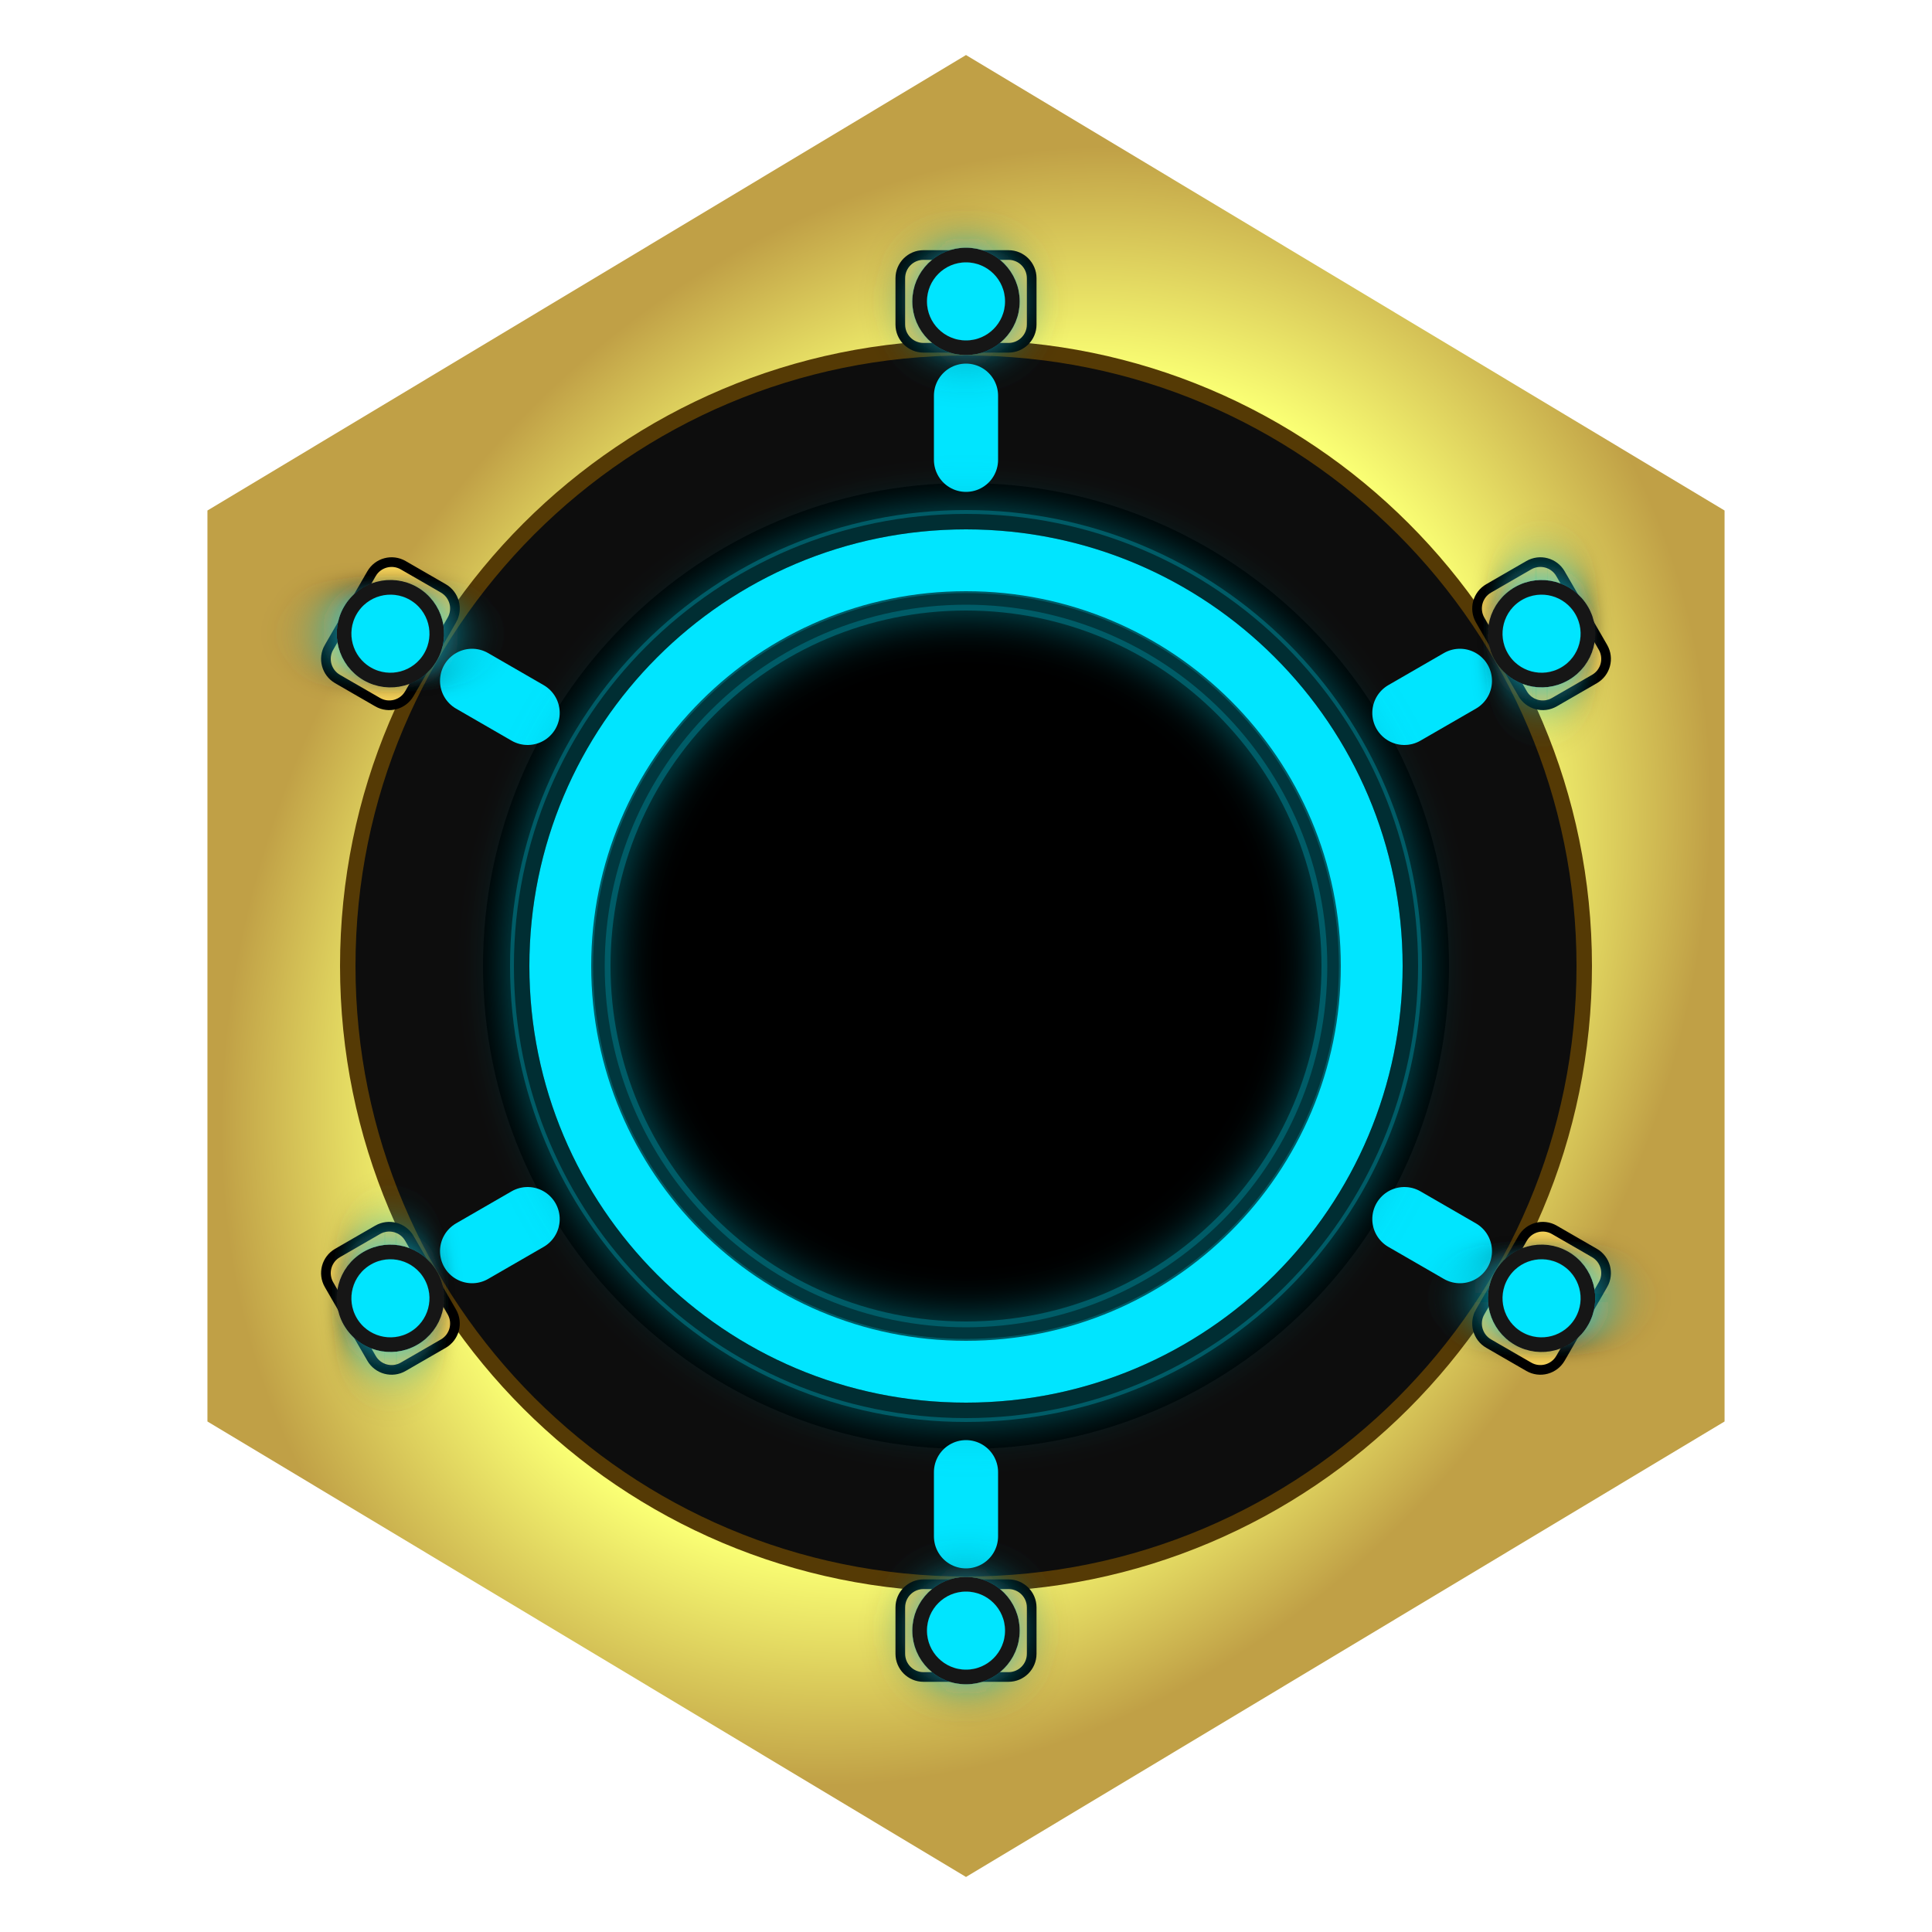
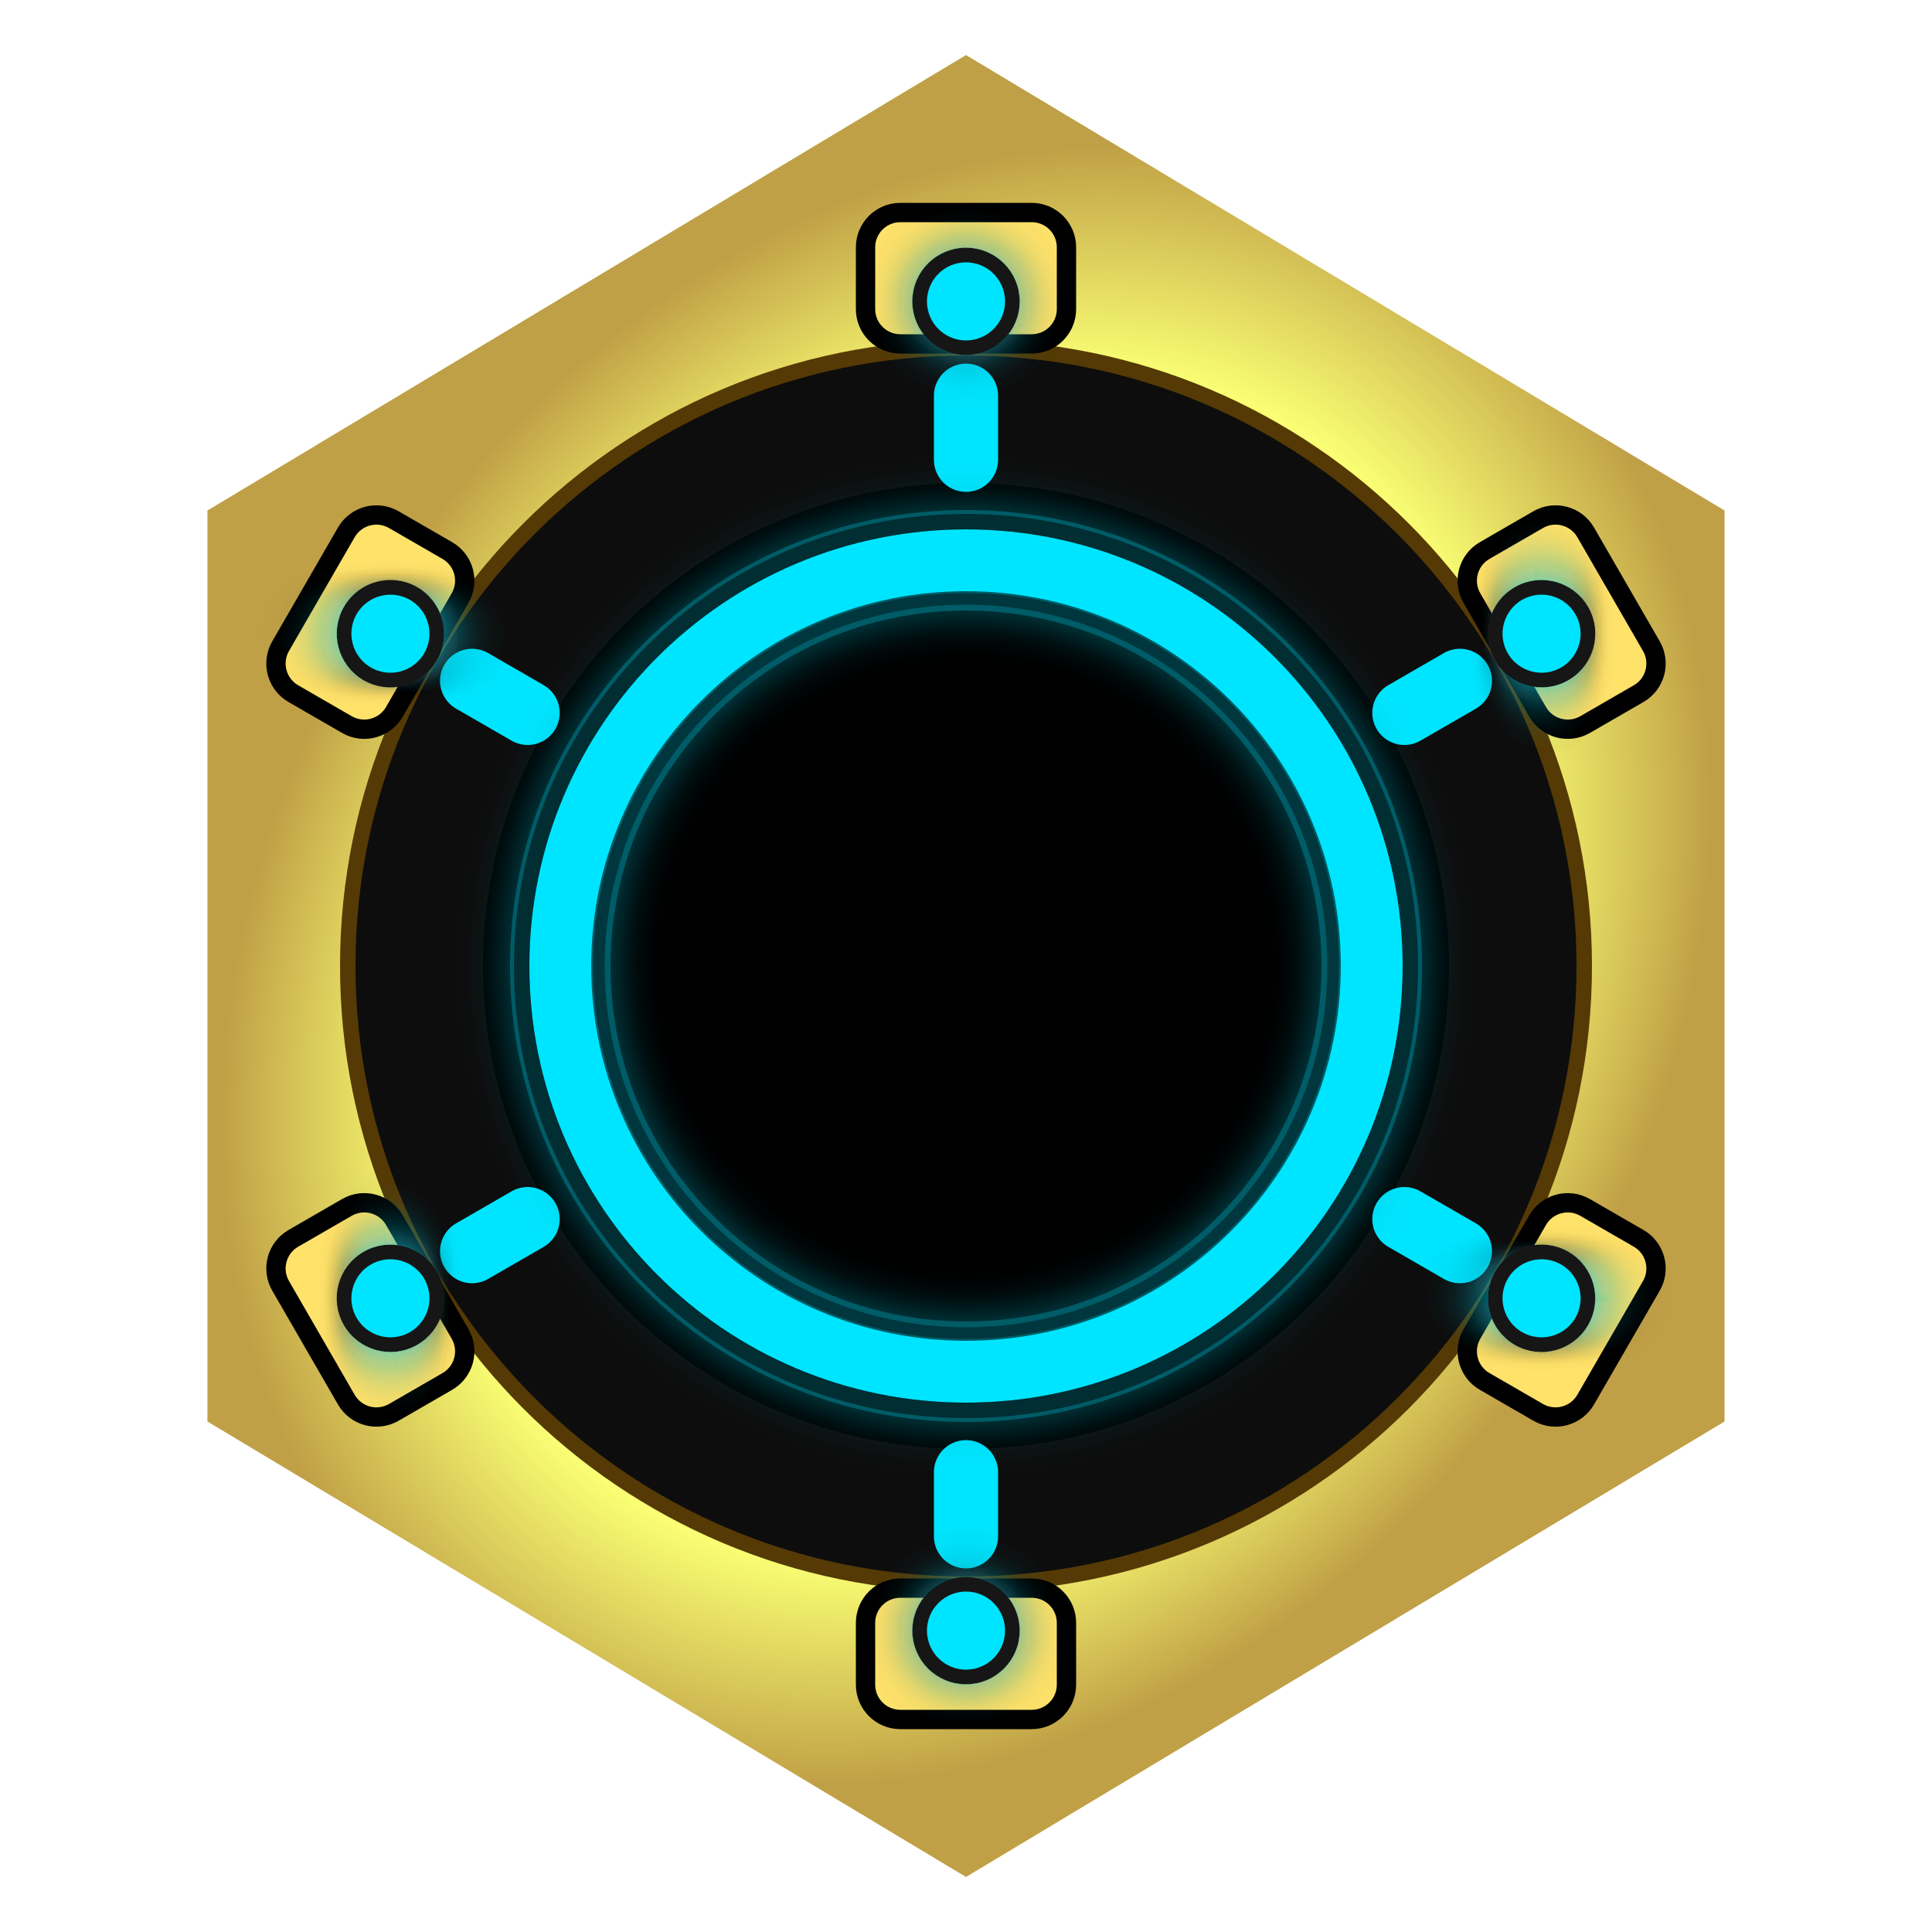
<svg xmlns="http://www.w3.org/2000/svg" xmlns:xlink="http://www.w3.org/1999/xlink" viewBox="0 0 500 500" width="100%" height="100%" version="1.1" id="svg17">
  <defs id="defs9">
    <filter id="dark-shadow" x="0" y="0" width="1" height="1">
      <feDropShadow dx="0" dy="4" stdDeviation="12" flood-color="#000000" flood-opacity="0.8" />
    </filter>
    <linearGradient id="gold-metallic" x1="78.562" y1="41.814" x2="459.535" y2="422.786" gradientTransform="scale(0.9292011,1.076193)" gradientUnits="userSpaceOnUse">
      <stop offset="0.618" stop-color="#ffffff" stop-opacity="0.6" id="stop3" style="stop-color:#faff74;stop-opacity:1;" />
      <stop offset="0.85" stop-color="#e5c158" id="stop2" style="stop-color:#c0a046;stop-opacity:1;" />
    </linearGradient>
    <linearGradient id="inner-bevel" x1="0%" y1="100%" x2="100%" y2="0%">
      <stop offset="0%" stop-color="#3a2802" id="stop6" />
      <stop offset="70%" stop-color="#ffd966" id="stop7" />
      <stop offset="100%" stop-color="#ffffff" id="stop8" />
    </linearGradient>
    <filter id="neon-glow" x="-0.679" y="-0.679" width="2.358" height="2.358">
      <feGaussianBlur stdDeviation="6" result="blur" id="feGaussianBlur8" />
      <feMerge id="feMerge9">
        <feMergeNode in="blur" id="feMergeNode8" />
        <feMergeNode in="SourceGraphic" id="feMergeNode9" />
      </feMerge>
    </filter>
    <radialGradient xlink:href="#gold-metallic" id="radialGradient17" cx="250" cy="250" fx="250" fy="250" r="177" gradientTransform="matrix(0.9110682,0.5496011,-0.7110994,1.096394,200.0078,-161.4989)" gradientUnits="userSpaceOnUse" />
  </defs>
  <rect width="500" height="500" fill="#050505" id="rect9" x="0" y="0" style="display:none" />
  <polygon points="73,352.5 73,147.5 250,45 427,147.5 427,352.5 250,455 " fill="url(#gold-metallic)" id="polygon10" style="fill:url(#radialGradient17);opacity:1" transform="matrix(1.10912,0,0,1.150037,-27.27998,-37.5093)" />
  <circle cx="250" cy="250" r="160" fill="#0d0d0d" stroke="#553a05" stroke-width="4" id="circle11" />
  <circle cx="250" cy="250" r="125" fill="#000000" id="circle13" style="display:inline" />
  <g id="space-tech-detail" style="display:inline">
    <g id="cyan-conduits" stroke="#00e5ff" stroke-linecap="round" fill="none" opacity="0.78" style="display:inline;opacity:1;stroke-width:16.6;stroke-linecap:round;stroke-linejoin:miter;stroke-miterlimit:3;stroke-dasharray:16.6,16.6;stroke-dashoffset:0;paint-order:normal">
      <path d="M 250,119 V 89" stroke-width="3.5" id="path2" style="stroke-width:16.6;stroke-linecap:round;stroke-linejoin:miter;stroke-miterlimit:3;stroke-dasharray:16.6,16.6;stroke-dashoffset:0;paint-order:normal" />
      <path d="M 250,119 V 89" stroke-width="3.5" transform="rotate(60,250,250)" id="path4" style="stroke-width:16.6;stroke-linecap:round;stroke-linejoin:miter;stroke-miterlimit:3;stroke-dasharray:16.6,16.6;stroke-dashoffset:0;paint-order:normal" />
      <path d="M 250,119 V 89" stroke-width="3.5" transform="rotate(120,250,250)" id="path6" style="stroke-width:16.6;stroke-linecap:round;stroke-linejoin:miter;stroke-miterlimit:3;stroke-dasharray:16.6,16.6;stroke-dashoffset:0;paint-order:normal" />
      <path d="M 250,119 V 89" stroke-width="3.5" transform="rotate(180,250,250)" id="path8" style="stroke-width:16.6;stroke-linecap:round;stroke-linejoin:miter;stroke-miterlimit:3;stroke-dasharray:16.6,16.6;stroke-dashoffset:0;paint-order:normal" />
      <path d="M 250,119 V 89" stroke-width="3.5" transform="rotate(-120,250,250)" id="path10" style="stroke-width:16.6;stroke-linecap:round;stroke-linejoin:miter;stroke-miterlimit:3;stroke-dasharray:16.6,16.6;stroke-dashoffset:0;paint-order:normal" />
      <path d="M 250,119 V 89" stroke-width="3.5" transform="rotate(-60,250,250)" id="path12" style="stroke-width:16.6;stroke-linecap:round;stroke-linejoin:miter;stroke-miterlimit:3;stroke-dasharray:16.6,16.6;stroke-dashoffset:0;paint-order:normal" />
    </g>
-     <g id="gold-contact-pads" fill="#f8d45a" stroke="#3a2802" stroke-width="2.5" opacity="0.9" style="stroke:#000000;stroke-opacity:1;opacity:1">
-       <rect x="233" y="66" width="34" height="24" rx="6" id="rect12" style="stroke:#000000;stroke-opacity:1" />
-       <rect x="233" y="66" width="34" height="24" rx="6" transform="rotate(60 250 250)" id="rect13" style="stroke:#000000;stroke-opacity:1" />
-       <rect x="233" y="66" width="34" height="24" rx="6" transform="rotate(120 250 250)" id="rect14" style="stroke:#000000;stroke-opacity:1" />
-       <rect x="233" y="66" width="34" height="24" rx="6" transform="rotate(180 250 250)" id="rect15" style="stroke:#000000;stroke-opacity:1" />
-       <rect x="233" y="66" width="34" height="24" rx="6" transform="rotate(240 250 250)" id="rect16" style="stroke:#000000;stroke-opacity:1" />
-       <rect x="233" y="66" width="34" height="24" rx="6" transform="rotate(300 250 250)" id="rect17" style="stroke:#000000;stroke-opacity:1" />
+     <g id="gold-contact-pads" fill="#ffe26a" stroke="#3a2802" stroke-width="5" opacity="0.9" style="stroke:#000000;stroke-width:5;stroke-dasharray:none;stroke-opacity:1;opacity:1;fill:#ffe26a;fill-opacity:1">
+       <rect x="224" y="55" width="52" height="34" rx="9" id="rect12" style="fill:#ffe26a;fill-opacity:1;stroke:#000000;stroke-width:5;stroke-dasharray:none;stroke-opacity:1" />
+       <rect x="224" y="55" width="52" height="34" rx="9" transform="rotate(60 250 250)" id="rect13" style="fill:#ffe26a;fill-opacity:1;stroke:#000000;stroke-width:5;stroke-dasharray:none;stroke-opacity:1" />
+       <rect x="224" y="55" width="52" height="34" rx="9" transform="rotate(120 250 250)" id="rect14" style="fill:#ffe26a;fill-opacity:1;stroke:#000000;stroke-width:5;stroke-dasharray:none;stroke-opacity:1" />
+       <rect x="224" y="55" width="52" height="34" rx="9" transform="rotate(180 250 250)" id="rect15" style="fill:#ffe26a;fill-opacity:1;stroke:#000000;stroke-width:5;stroke-dasharray:none;stroke-opacity:1" />
+       <rect x="224" y="55" width="52" height="34" rx="9" transform="rotate(240 250 250)" id="rect16" style="fill:#ffe26a;fill-opacity:1;stroke:#000000;stroke-width:5;stroke-dasharray:none;stroke-opacity:1" />
+       <rect x="224" y="55" width="52" height="34" rx="9" transform="rotate(300 250 250)" id="rect17" style="fill:#ffe26a;fill-opacity:1;stroke:#000000;stroke-width:5;stroke-dasharray:none;stroke-opacity:1" />
    </g>
    <g id="lit-nodes" fill="#00e5ff" stroke="#001f26" stroke-width="3" style="display:inline;stroke:#191919;stroke-width:3.8;stroke-dasharray:none;stroke-opacity:1">
      <circle cx="250" cy="78" r="12" filter="url(#neon-glow)" id="circle24" style="stroke:#191919;stroke-width:3.8;stroke-dasharray:none;stroke-opacity:1" />
      <circle cx="250" cy="78" r="12" filter="url(#neon-glow)" transform="rotate(60,250,250)" id="circle25" style="display:inline;stroke:#191919;stroke-width:3.8;stroke-dasharray:none;stroke-opacity:1" />
      <circle cx="250" cy="78" r="12" filter="url(#neon-glow)" transform="rotate(120,250,250)" id="circle26" style="stroke:#191919;stroke-width:3.8;stroke-dasharray:none;stroke-opacity:1" />
      <circle cx="250" cy="78" r="12" filter="url(#neon-glow)" transform="rotate(180,250,250)" id="circle27" style="stroke:#191919;stroke-width:3.8;stroke-dasharray:none;stroke-opacity:1" />
      <circle cx="250" cy="78" r="12" filter="url(#neon-glow)" transform="rotate(-120,250,250)" id="circle28" style="stroke:#191919;stroke-width:3.8;stroke-dasharray:none;stroke-opacity:1" />
      <circle cx="250" cy="78" r="12" filter="url(#neon-glow)" transform="rotate(-60,250,250)" id="circle29" style="display:inline;stroke:#191919;stroke-width:3.8;stroke-dasharray:none;stroke-opacity:1" />
    </g>
  </g>
  <circle cx="250" cy="250" r="105" fill="none" stroke="#0099ab" stroke-width="26" filter="url(#neon-glow)" opacity="0.6" id="circle14" />
  <circle cx="250" cy="250" r="105" fill="none" stroke="#00e5ff" stroke-width="16" id="circle15" />
  <circle cx="250" cy="250" r="115" fill="none" stroke="#000000" stroke-width="4" opacity="0.5" id="circle16" />
  <circle cx="250" cy="250" r="95" fill="none" stroke="#000000" stroke-width="3" opacity="0.4" id="circle17" />
</svg>
